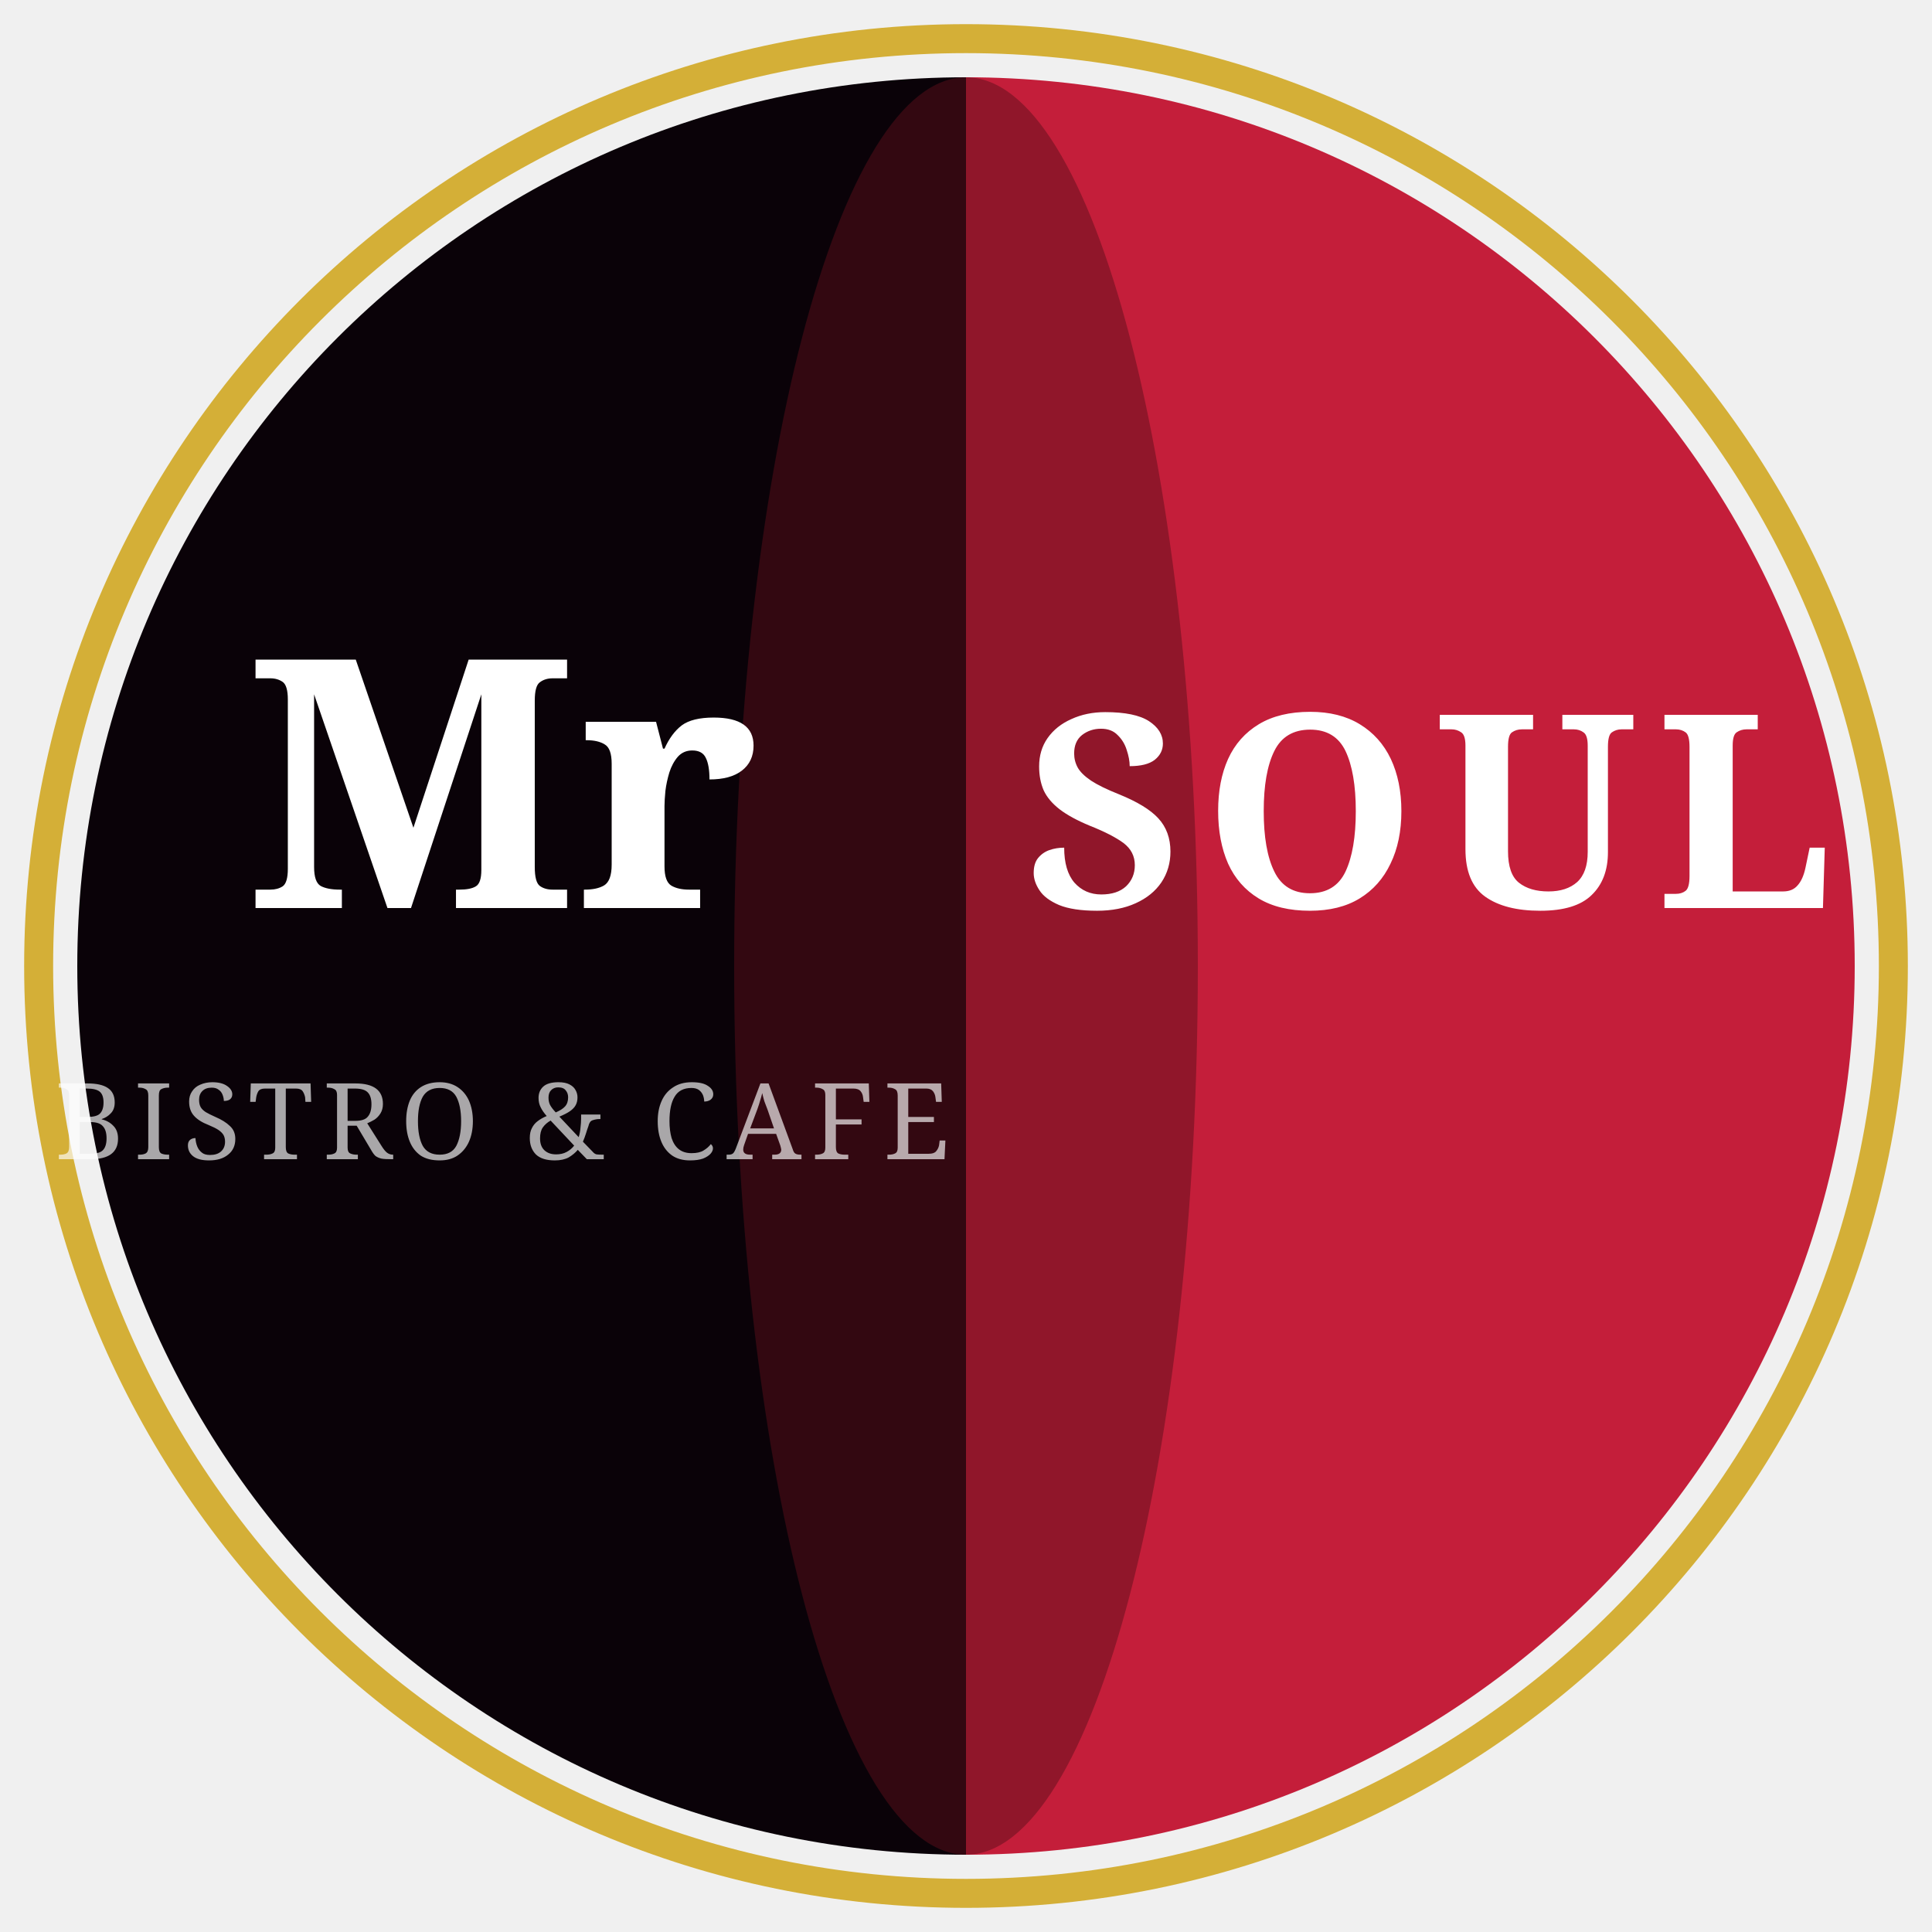
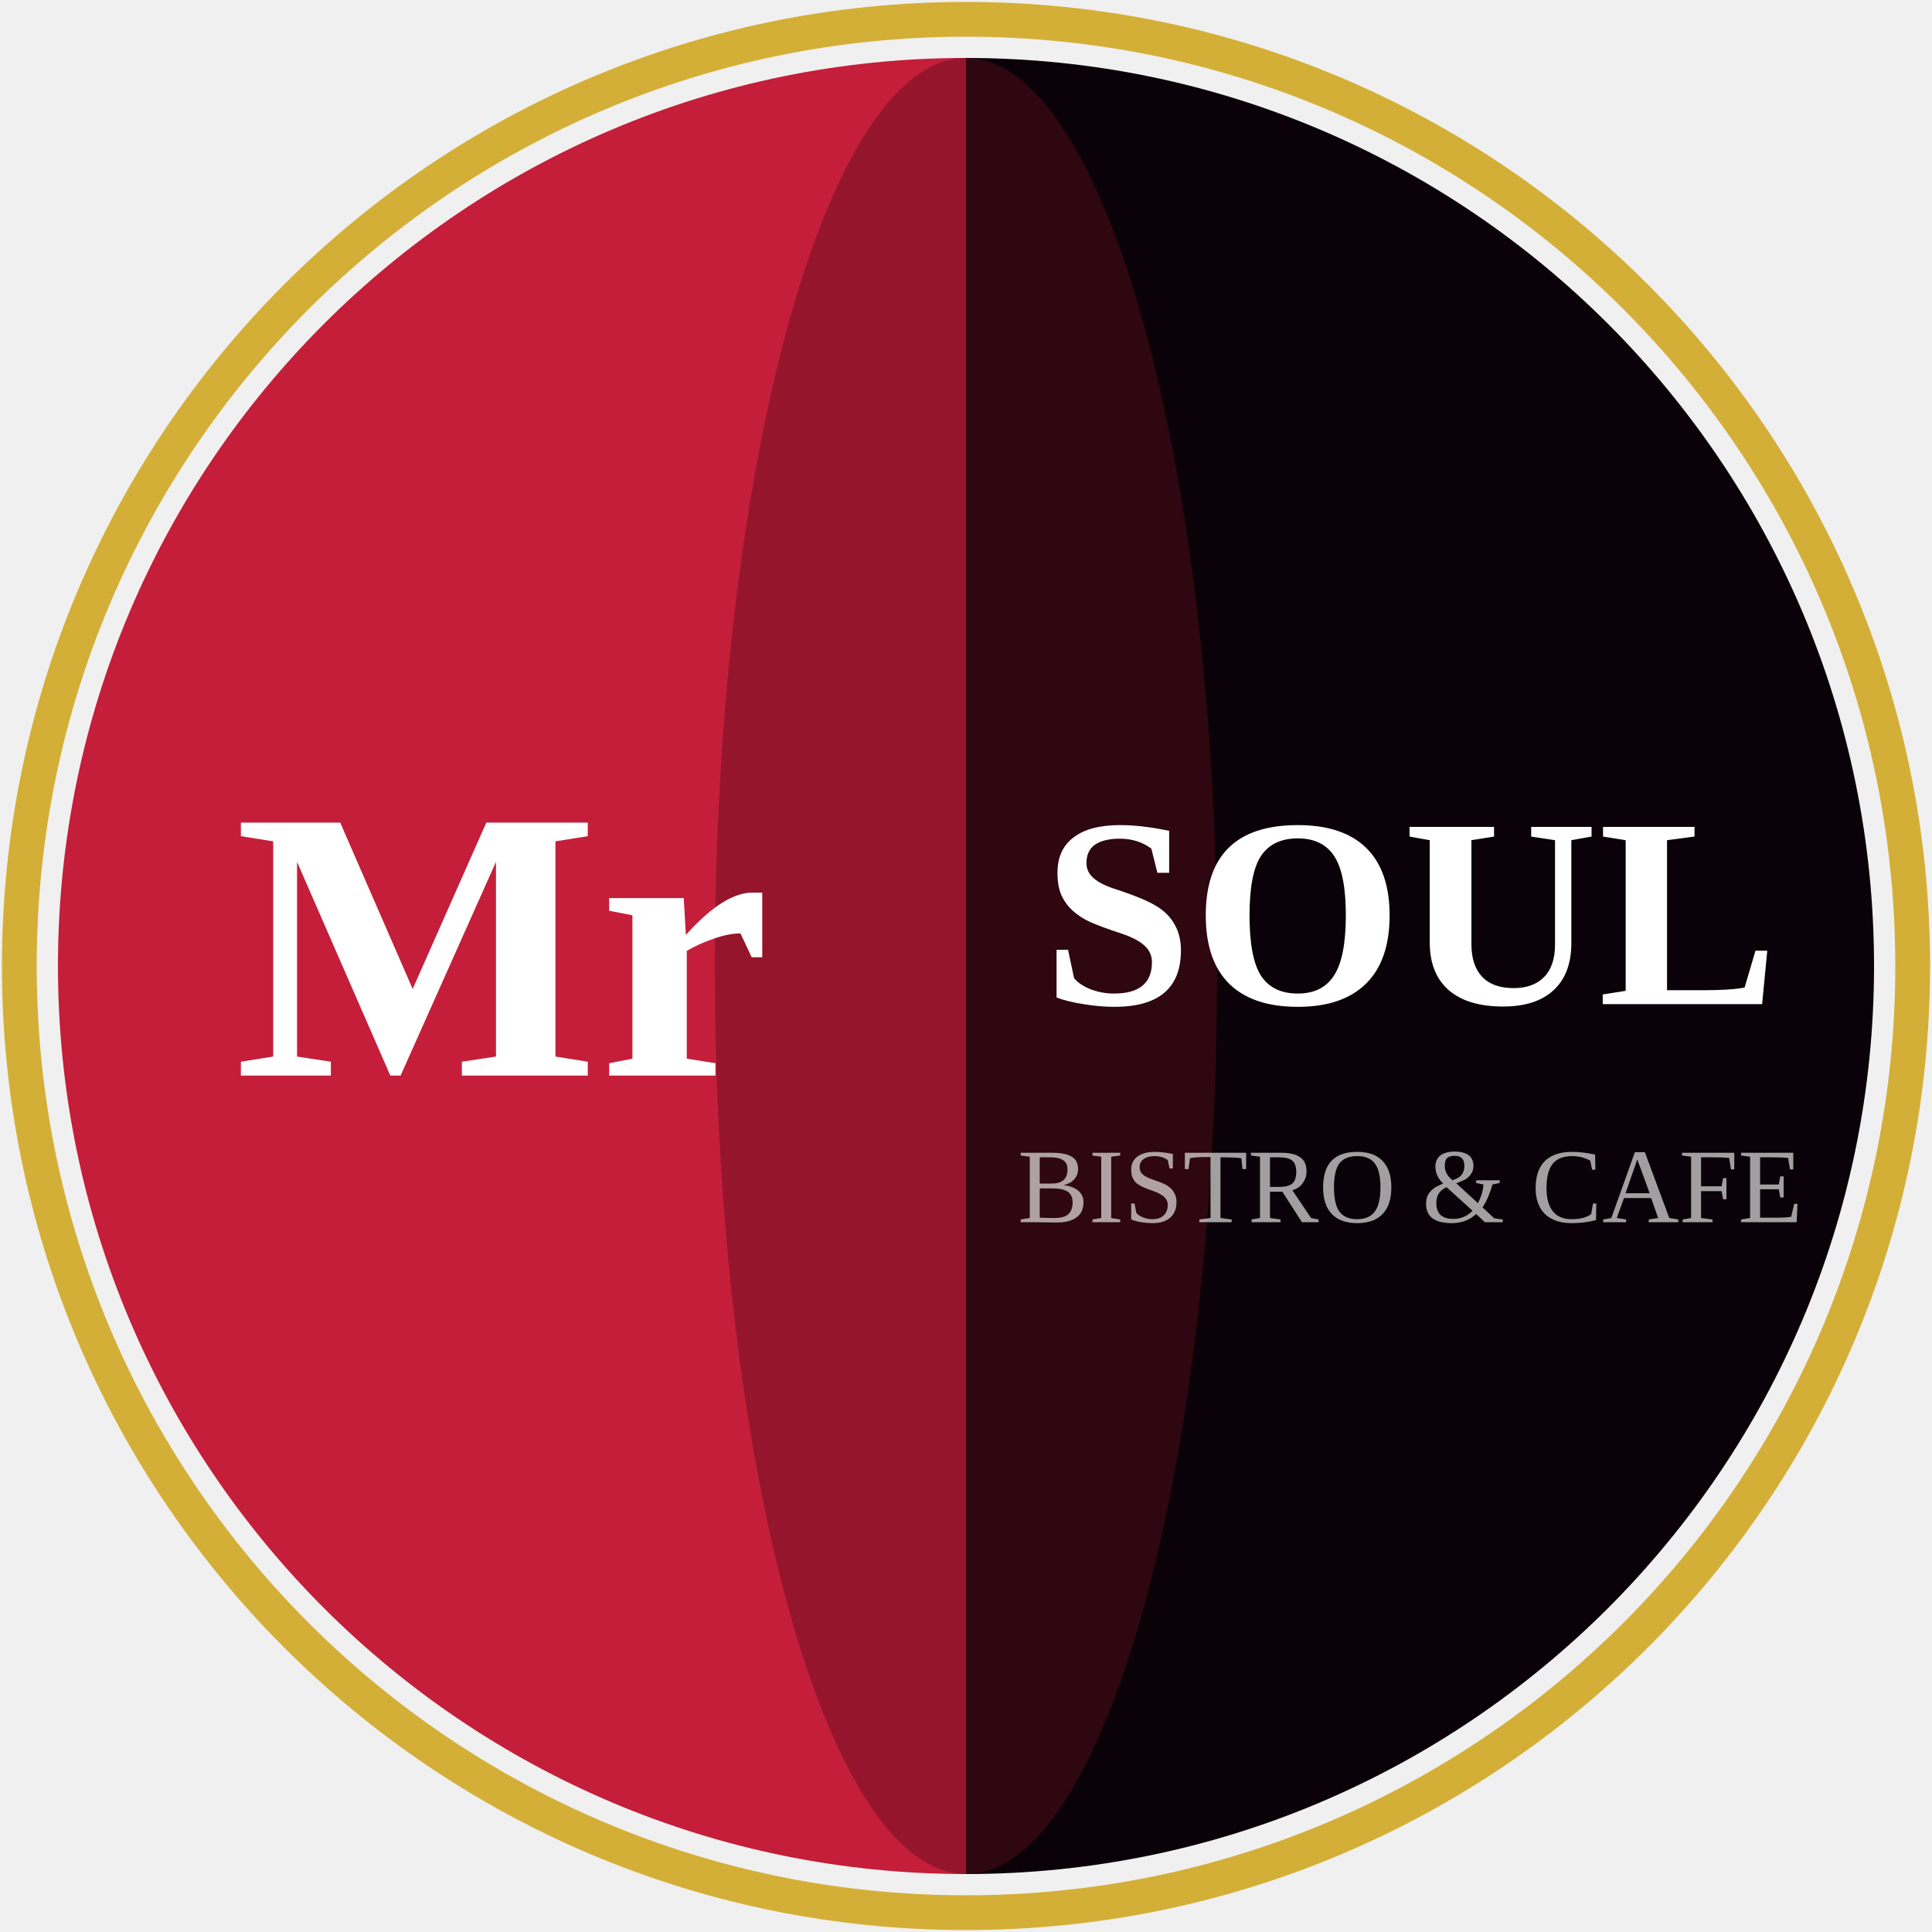
- <svg xmlns="http://www.w3.org/2000/svg" viewBox="0 0 100 100" width="100" height="100">
+ <svg xmlns="http://www.w3.org/2000/svg" viewBox="0 0 100 100">
  <defs>
-     <clipPath id="lc">
+     <clipPath id="msm-left">
      <rect x="0" y="0" width="50" height="100" />
    </clipPath>
-     <clipPath id="rc">
+     <clipPath id="msm-right">
      <rect x="50" y="0" width="50" height="100" />
    </clipPath>
  </defs>
-   <circle cx="50" cy="50" r="48" fill="none" stroke="#D4AF37" stroke-width="1.5" />
-   <circle cx="50" cy="50" r="46" fill="#0A0208" clip-path="url(#lc)" />
-   <circle cx="50" cy="50" r="46" fill="#C41E3A" clip-path="url(#rc)" />
-   <ellipse cx="50" cy="50" rx="12" ry="46" fill="#5C0E1A" opacity="0.5" />
-   <text x="26" y="47" font-family="Georgia, serif" font-size="18" font-weight="700" fill="white" text-anchor="middle">Mr</text>
-   <text x="74" y="47" font-family="Georgia, serif" font-size="14" font-weight="700" fill="white" text-anchor="middle" letter-spacing="1">SOUL</text>
-   <text x="26" y="60" font-family="Georgia, serif" font-size="5.5" fill="rgba(255,255,255,0.65)" text-anchor="middle" letter-spacing="0.5">BISTRO &amp; CAFE</text>
+   <circle cx="50" cy="50" r="49" fill="none" stroke="#D4AF37" stroke-width="1.8" />
+   <circle cx="50" cy="50" r="47" fill="#C41E3A" clip-path="url(#msm-left)" />
+   <circle cx="50" cy="50" r="47" fill="#0A0208" clip-path="url(#msm-right)" />
+   <ellipse cx="50" cy="50" rx="13" ry="47" fill="#5C0E1A" opacity="0.45" />
+   <text x="26" y="50" font-family="Georgia, 'Times New Roman', serif" font-size="20" font-weight="900" fill="#FFFFFF" text-anchor="middle" dominant-baseline="middle">Mr</text>
+   <text x="73" y="48" font-family="Georgia, 'Times New Roman', serif" font-size="14" font-weight="700" fill="#FFFFFF" text-anchor="middle" dominant-baseline="middle">SOUL</text>
+   <text x="73" y="62" font-family="Georgia, 'Times New Roman', serif" font-size="5.5" fill="rgba(255,255,255,0.62)" text-anchor="middle" dominant-baseline="middle">BISTRO &amp; CAFE</text>
</svg>
